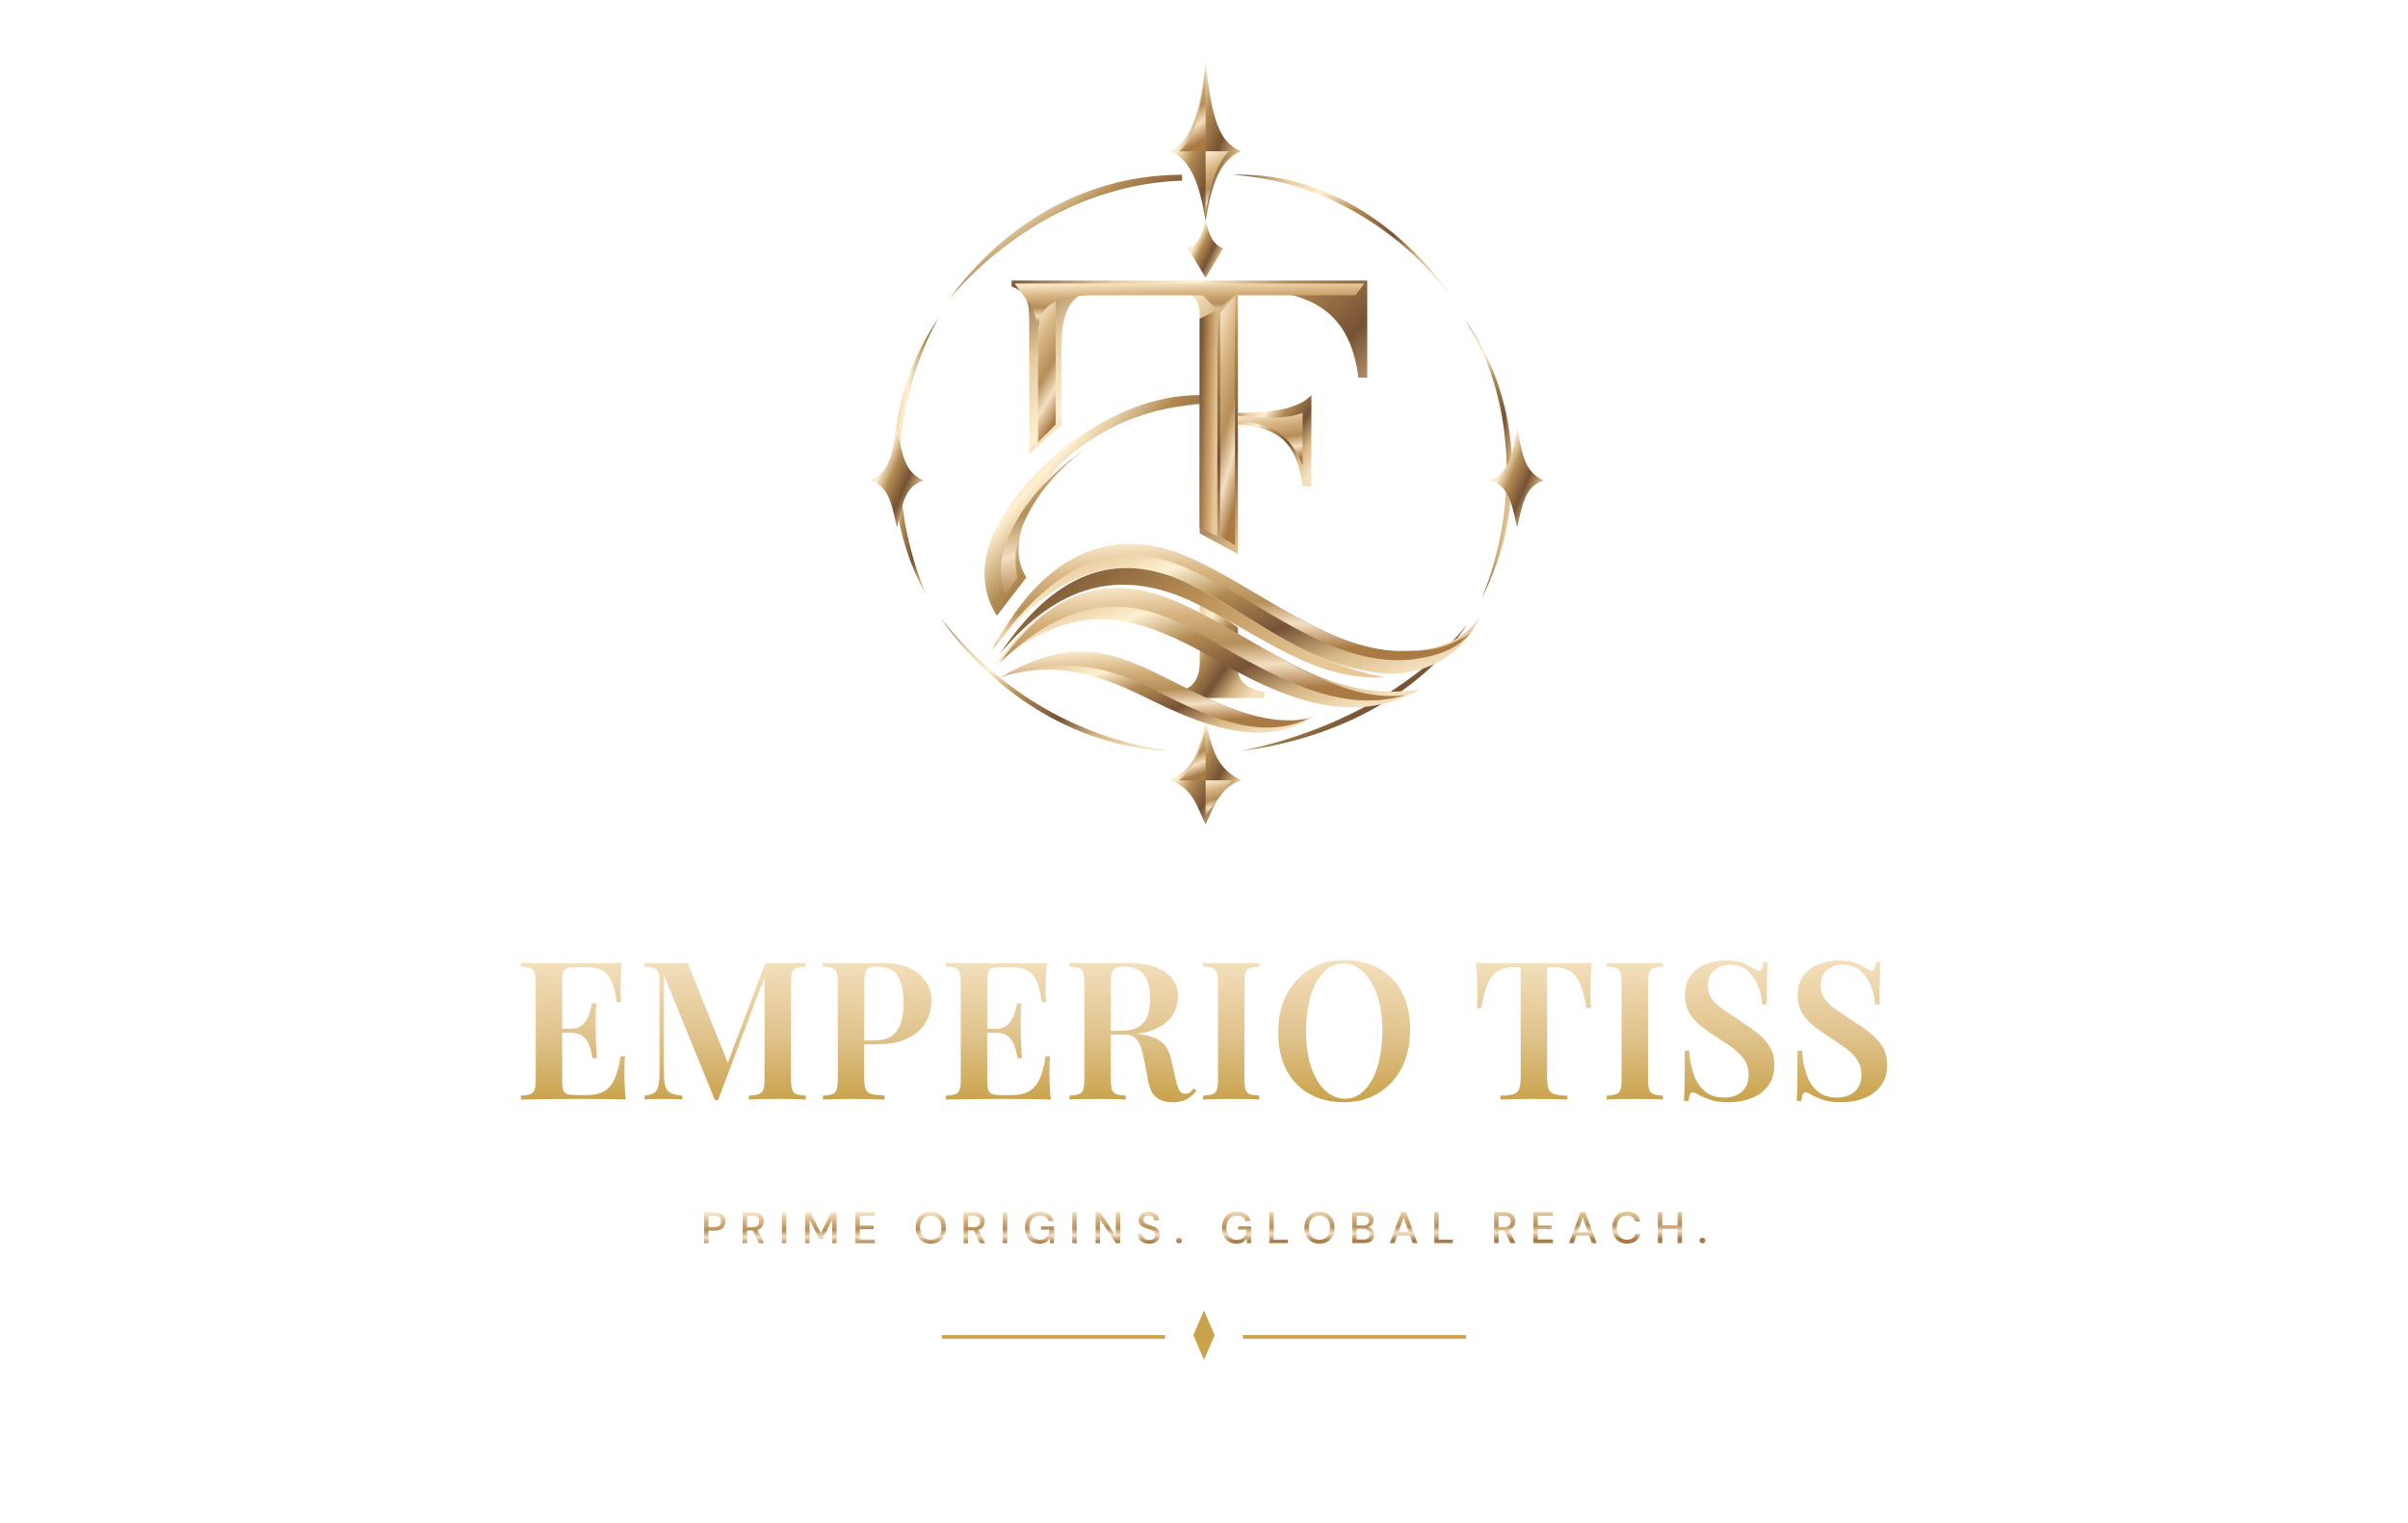
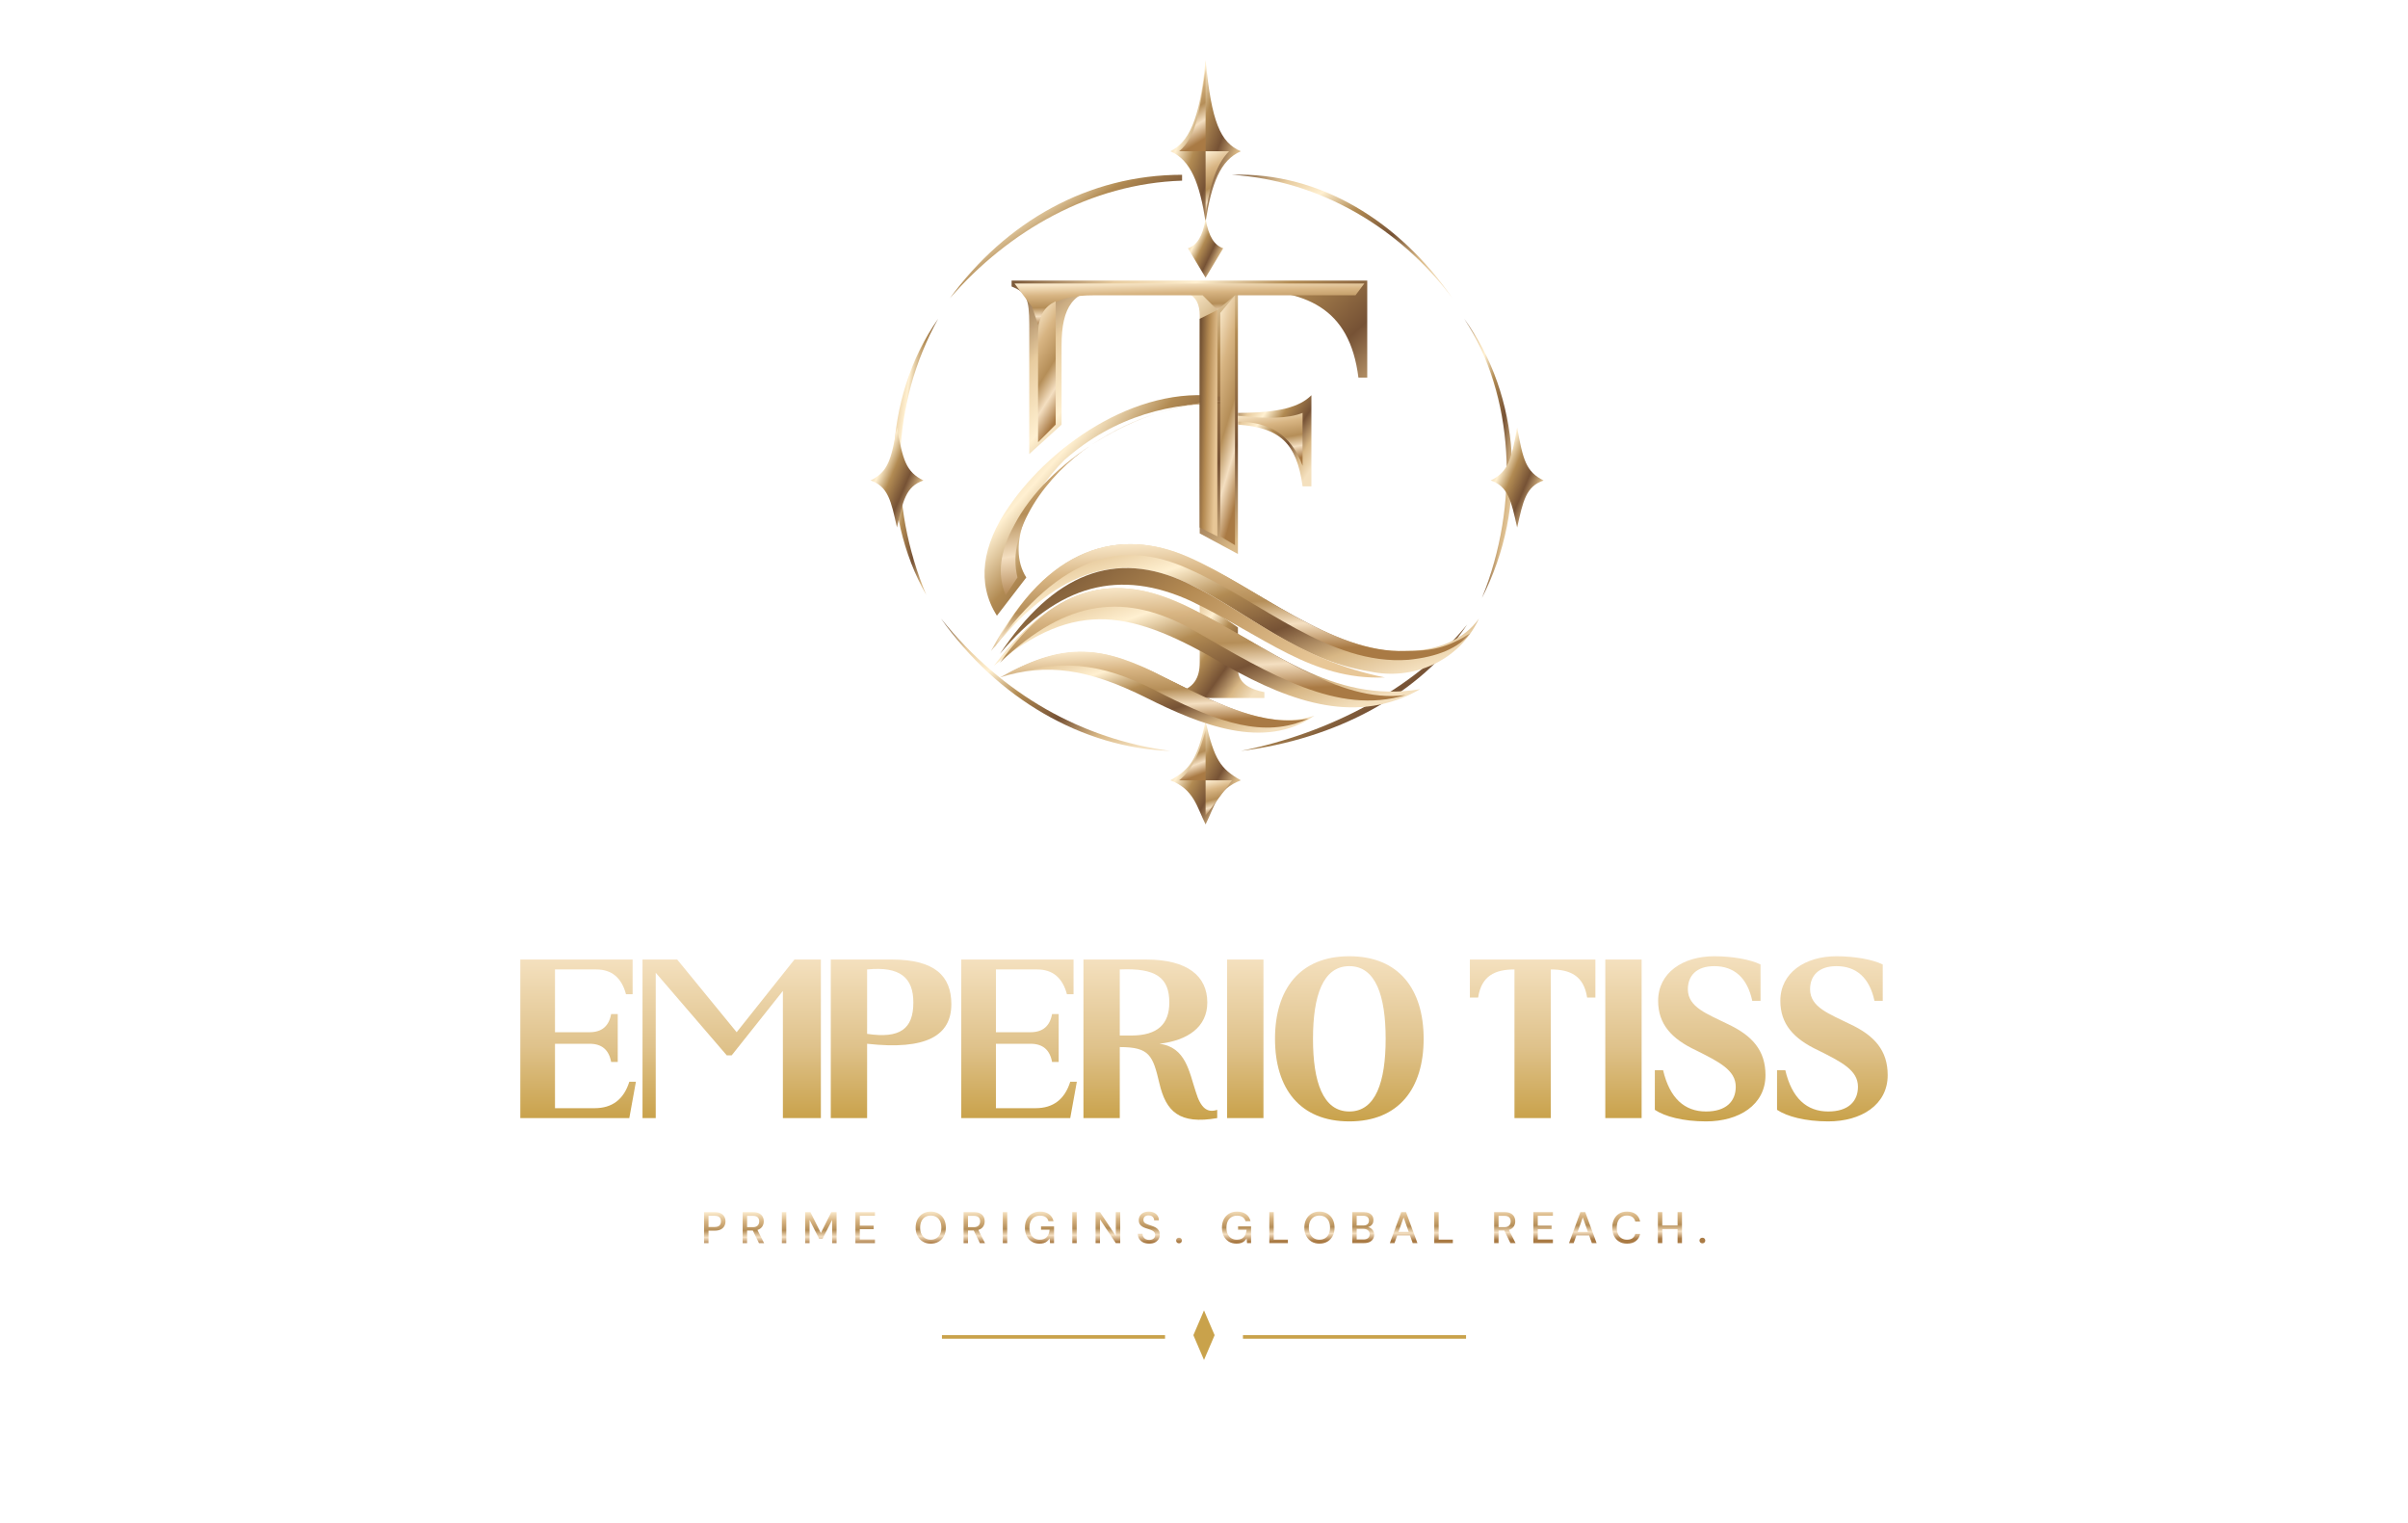
<svg xmlns="http://www.w3.org/2000/svg" width="680" height="430" viewBox="0 0 680 430" role="img" aria-labelledby="title desc">
  <defs>
    <linearGradient id="gold" x1="0" y1="0" x2="1" y2=".8">
      <stop stop-color="#775434" />
      <stop offset=".18" stop-color="#E8CC9F" />
      <stop offset=".32" stop-color="#FFF0D1" />
      <stop offset=".48" stop-color="#B28B53" />
      <stop offset=".68" stop-color="#765235" />
      <stop offset=".85" stop-color="#D8B785" />
      <stop offset="1" stop-color="#F4E0BE" />
    </linearGradient>
    <linearGradient id="shine" x1="0" y1="0" x2=".2" y2="1">
      <stop stop-color="#FFF1D6" />
      <stop offset=".3" stop-color="#D8B583" />
      <stop offset=".58" stop-color="#B58E58" />
      <stop offset=".78" stop-color="#F4DFC1" />
      <stop offset="1" stop-color="#A97A44" />
    </linearGradient>
    <linearGradient id="shadow" x1="0" y1="0" x2="1" y2=".4">
      <stop stop-color="#64452C" />
      <stop offset=".5" stop-color="#B58B53" />
      <stop offset="1" stop-color="#E8C797" />
    </linearGradient>
    <linearGradient id="champagne" x1="0" y1="0" x2="0" y2="1">
      <stop stop-color="#F4E0BE" />
      <stop offset=".55" stop-color="#DFC28B" />
      <stop offset="1" stop-color="#C9A24B" />
    </linearGradient>
  </defs>
  <g transform="translate(245 12) scale(.83)">
    <g fill="url(#gold)">
      <path d="M107 45 C75 45 47 61 28 87 C48 64 76 48 107 47 Z" />
      <path d="M124 45 C154 47 181 63 199 87 C181 61 154 44 124 45 Z" />
      <path d="M24 94 C5 121 4 160 20 188 C7 157 8 123 24 94 Z" />
      <path d="M203 94 C222 120 225 158 209 189 C222 157 220 120 203 94 Z" />
      <path d="M25 196 C44 223 73 240 103 241 C73 237 46 222 25 196 Z" />
      <path d="M127 241 C159 237 188 222 204 198 C186 220 157 235 127 241 Z" />
      <path d="M115 6 C113 27 109 34 103 37 C110 40 113 48 115 61 C117 48 120 40 127 37 C120 34 117 27 115 6 Z" />
      <path d="M115 60 C114 66 112 69 109 70 L115 80 L121 70 C118 69 116 66 115 60 Z" />
      <path d="M115 231 C112 244 110 247 103 251 C111 254 112 260 115 266 C118 260 119 254 127 251 C120 247 118 244 115 231 Z" />
      <path d="M10 131 C8 142 7 146 1 149 C7 151 8 156 10 165 C12 156 13 151 19 149 C13 146 12 142 10 131 Z" />
      <path d="M221 131 C219 142 218 146 212 149 C218 151 219 156 221 165 C223 156 224 151 230 149 C224 146 223 142 221 131 Z" />
      <path d="M49 81 H170 V114 H167 C164 90 149 84 126 84 V174 L113 167 V93 C113 85 108 84 99 84 H81 C70 84 66 90 66 103 V130 L55 140 V96 C55 87 54 85 49 83 Z" />
      <path d="M126 126 C140 126 147 124 151 120 V151 H148 C146 136 140 131 126 130 Z" />
      <path d="M123 121 C94 115 63 136 48 158 C39 171 37 184 44 195 L54 182 C47 171 55 154 67 142 C84 127 104 122 123 123 Z" />
      <path d="M113 190 L126 199 V213 C126 218 130 220 135 221 V223 H105 V221 C111 220 113 216 113 211 Z" />
      <path d="M42 207 C61 171 86 165 109 175 C132 185 158 208 183 207 C194 207 203 203 208 196 C201 211 185 217 171 214 C146 210 130 194 109 184 C84 172 63 181 42 207 Z" />
      <path d="M43 212 C65 183 86 180 111 193 C137 206 158 225 188 220 C167 232 145 225 122 212 C90 193 71 189 43 212 Z" />
      <path d="M45 216 C67 204 80 205 101 216 C121 226 137 234 152 229 C135 241 113 232 95 223 C75 213 61 211 45 216 Z" />
    </g>
    <g fill="url(#shine)">
      <path d="M115 9 L115 37 L106 37 C112 32 113 23 115 9 Z" />
      <path d="M115 37 L123 37 C118 42 116 51 115 59 Z" />
      <path d="M115 234 L115 251 L106 251 C111 247 113 241 115 234 Z" />
      <path d="M115 251 L124 251 L115 263 Z" />
      <path d="M50 82 H169 L166 86 H125 L119 91 L114 86 H77 C64 86 60 90 58 96 L56 90 Z" />
      <path d="M120 92 L125 86 V171 L120 168 Z" />
      <path d="M64 103 V130 L58 136 V100 C58 93 60 90 64 88 Z" />
      <path d="M148 126 V144 C144 133 136 129 126 129 V127 C136 128 143 128 148 126 Z" />
      <path d="M121 122 C91 123 61 143 50 164 C45 173 44 181 47 188 L51 182 C47 166 61 147 76 137 C91 127 106 123 121 122 Z" />
      <path d="M43 206 C66 174 87 169 109 179 C134 190 157 212 184 210 C194 209 201 206 205 201 C197 206 192 207 183 207 C158 208 132 185 109 175 C86 165 61 171 43 206 Z" />
      <path d="M45 211 C68 189 88 187 111 200 C137 215 160 229 183 222 C160 225 137 206 111 193 C86 180 65 183 45 211 Z" />
      <path d="M47 215 C69 209 82 212 101 222 C119 231 135 237 150 230 C135 233 119 225 101 216 C80 205 67 204 47 215 Z" />
    </g>
    <g fill="url(#shadow)">
      <path d="M113 94 L119 91 V168 L113 165 Z" />
      <path d="M45 208 C65 184 86 179 110 190 C135 202 151 217 176 216 C146 210 130 194 109 184 C84 172 63 181 45 208 Z" />
    </g>
  </g>
-   <g transform="translate(145.1057 255.9306) scale(0.5453266)">
-     <path fill="url(#champagne)" d="M55.94 29.2Q55.54 33.3 55.39 37.14Q55.24 40.98 55.24 43Q55.24 44.916 55.34 46.673Q55.44 48.429 55.54 49.6H53.24Q52.4 42.74 50.62 38.77Q48.84 34.8 45.75 33.15Q42.66 31.5 37.84 31.5H32.34Q29.275 31.5 27.698 32.01Q26.12 32.52 25.58 34.095Q25.04 35.67 25.04 39V90.2Q25.04 93.44 25.58 95.06Q26.12 96.68 27.698 97.19Q29.275 97.7 32.34 97.7H38.04Q43.14 97.7 46.55 95.82Q49.96 93.94 52.07 89.55Q54.18 85.16 55.24 77.6H57.54Q57.24 80.66 57.24 85.6Q57.24 87.736 57.37 91.728Q57.5 95.72 57.94 100.0Q52.84 99.8 46.44 99.75Q40.04 99.7 35.04 99.7Q32.656 99.7 28.917 99.7Q25.178 99.7 20.842 99.75Q16.507 99.8 12.064 99.85Q7.62 99.9 3.64 100.0V98.0Q6.92 97.8 8.566 97.2Q10.211 96.6 10.776 94.8Q11.34 93.0 11.34 89.4V39.8Q11.34 36.1 10.771 34.35Q10.201 32.6 8.541 31.95Q6.88 31.3 3.64 31.2V29.2Q7.638 29.3 12.069 29.35Q16.5 29.4 20.837 29.45Q25.174 29.5 28.914 29.5Q32.655 29.5 35.04 29.5Q39.64 29.5 45.49 29.45Q51.34 29.4 55.94 29.2ZM39.82 63.4Q39.82 63.4 39.82 64.4Q39.82 65.4 39.82 65.4H22.04Q22.04 65.4 22.04 64.4Q22.04 63.4 22.04 63.4ZM42.72 50.2Q42.32 55.9 42.37 58.9Q42.42 61.9 42.42 64.4Q42.42 66.9 42.52 69.9Q42.62 72.9 43.02 78.6H40.72Q40.24 75.2 39.17 72.17Q38.1 69.14 35.83 67.27Q33.56 65.4 29.4 65.4V63.4Q32.5 63.4 34.47 62.11Q36.44 60.82 37.62 58.76Q38.8 56.7 39.44 54.43Q40.08 52.16 40.42 50.2ZM151.22 29.2V31.2Q147.98 31.3 146.31 31.95Q144.64 32.6 144.08 34.35Q143.52 36.1 143.52 39.8V89.4Q143.52 93.0 144.1 94.8Q144.68 96.6 146.33 97.2Q147.98 97.8 151.22 98.0V100.0Q148.6 99.8 144.61 99.75Q140.62 99.7 136.52 99.7Q132.02 99.7 128.08 99.75Q124.14 99.8 121.72 100.0V98.0Q125.12 97.8 126.87 97.2Q128.62 96.6 129.22 94.8Q129.82 93.0 129.82 89.4V35L130.46 35.1L105.72 100.26H104.12L77.72 35.64V85.2Q77.72 90.04 78.33 92.69Q78.94 95.34 80.97 96.47Q83 97.6 87.22 98.0V100.0Q85.34 99.8 82.32 99.75Q79.3 99.7 76.62 99.7Q74.24 99.7 71.79 99.75Q69.34 99.8 67.72 100.0V98.0Q71 97.6 72.65 96.51Q74.3 95.42 74.86 92.91Q75.42 90.4 75.42 86V39.8Q75.42 36.1 74.86 34.35Q74.3 32.6 72.63 31.95Q70.96 31.3 67.72 31.2V29.2Q69.34 29.3 71.79 29.4Q74.24 29.5 76.62 29.5Q80.26 29.5 83.79 29.4Q87.32 29.3 90 29.2L111.54 82.92L109.32 84.72L130.22 29.5Q131.74 29.5 133.35 29.5Q134.96 29.5 136.52 29.5Q140.62 29.5 144.61 29.4Q148.6 29.3 151.22 29.2ZM160.04 29.2Q162.46 29.3 166.4 29.4Q170.34 29.5 174.24 29.5Q179.06 29.5 183.48 29.4Q187.9 29.3 189.74 29.3Q203.08 29.3 209.66 34.8Q216.24 40.3 216.24 49.0Q216.24 52.6 214.92 56.55Q213.6 60.5 210.39 63.85Q207.18 67.2 201.62 69.3Q196.06 71.4 187.54 71.4H177.54V69.4H186.54Q192.84 69.4 196.15 66.7Q199.46 64.0 200.65 59.6Q201.84 55.2 201.84 50.1Q201.84 40.6 198.73 35.9Q195.62 31.2 188.04 31.2Q183.92 31.2 182.68 32.9Q181.44 34.6 181.44 39.8V89Q181.44 92.8 182.23 94.68Q183.02 96.56 185.3 97.16Q187.58 97.76 191.94 97.88V100.0Q189.02 99.84 184.42 99.77Q179.82 99.7 174.88 99.7Q170.7 99.7 166.82 99.77Q162.94 99.84 160.04 100.0V98.0Q163.32 97.8 164.97 97.2Q166.62 96.6 167.18 94.8Q167.74 93.0 167.74 89.4V39.8Q167.74 36.1 167.18 34.35Q166.62 32.6 164.95 31.95Q163.28 31.3 160.04 31.2ZM276.04 29.2Q275.64 33.3 275.49 37.14Q275.34 40.98 275.34 43Q275.34 44.916 275.44 46.673Q275.54 48.429 275.64 49.6H273.34Q272.5 42.74 270.72 38.77Q268.94 34.8 265.85 33.15Q262.76 31.5 257.94 31.5H252.44Q249.375 31.5 247.798 32.01Q246.22 32.52 245.68 34.095Q245.14 35.67 245.14 39V90.2Q245.14 93.44 245.68 95.06Q246.22 96.68 247.798 97.19Q249.375 97.7 252.44 97.7H258.14Q263.24 97.7 266.65 95.82Q270.06 93.94 272.17 89.55Q274.28 85.16 275.34 77.6H277.64Q277.34 80.66 277.34 85.6Q277.34 87.736 277.47 91.728Q277.6 95.72 278.04 100.0Q272.94 99.8 266.54 99.75Q260.14 99.7 255.14 99.7Q252.756 99.7 249.017 99.7Q245.278 99.7 240.942 99.75Q236.607 99.8 232.164 99.85Q227.72 99.9 223.74 100.0V98.0Q227.02 97.8 228.666 97.2Q230.311 96.6 230.876 94.8Q231.44 93.0 231.44 89.4V39.8Q231.44 36.1 230.871 34.35Q230.301 32.6 228.641 31.95Q226.98 31.3 223.74 31.2V29.2Q227.738 29.3 232.169 29.35Q236.6 29.4 240.937 29.45Q245.274 29.5 249.014 29.5Q252.755 29.5 255.14 29.5Q259.74 29.5 265.59 29.45Q271.44 29.4 276.04 29.2ZM259.92 63.4Q259.92 63.4 259.92 64.4Q259.92 65.4 259.92 65.4H242.14Q242.14 65.4 242.14 64.4Q242.14 63.4 242.14 63.4ZM262.82 50.2Q262.42 55.9 262.47 58.9Q262.52 61.9 262.52 64.4Q262.52 66.9 262.62 69.9Q262.72 72.9 263.12 78.6H260.82Q260.34 75.2 259.27 72.17Q258.2 69.14 255.93 67.27Q253.66 65.4 249.5 65.4V63.4Q252.6 63.4 254.57 62.11Q256.54 60.82 257.72 58.76Q258.9 56.7 259.54 54.43Q260.18 52.16 260.52 50.2ZM287.74 29.2Q290.16 29.3 294.1 29.4Q298.04 29.5 301.94 29.5Q306.76 29.5 311.18 29.4Q315.6 29.3 317.44 29.3Q326.38 29.3 332.25 31.44Q338.12 33.58 341.03 37.49Q343.94 41.4 343.94 46.7Q343.94 49.98 342.62 53.42Q341.3 56.86 338.09 59.8Q334.88 62.74 329.32 64.57Q323.76 66.4 315.24 66.4H305.64V64.4H314.24Q320.54 64.4 323.85 62.15Q327.16 59.9 328.35 56.15Q329.54 52.4 329.54 47.8Q329.54 39.9 326.43 35.55Q323.32 31.2 315.74 31.2Q311.62 31.2 310.38 32.9Q309.14 34.6 309.14 39.8V89.4Q309.14 93.0 309.72 94.8Q310.3 96.6 311.95 97.2Q313.6 97.8 316.84 98.0V100.0Q314.3 99.8 310.41 99.75Q306.52 99.7 302.54 99.7Q298.04 99.7 294.1 99.75Q290.16 99.8 287.74 100.0V98.0Q291.02 97.8 292.67 97.2Q294.32 96.6 294.88 94.8Q295.44 93.0 295.44 89.4V39.8Q295.44 36.1 294.88 34.35Q294.32 32.6 292.65 31.95Q290.98 31.3 287.74 31.2ZM305.64 64.7Q310.32 64.86 313.46 65.13Q316.6 65.4 318.85 65.62Q321.1 65.84 322.94 66.06Q331.24 66.92 335.15 69.97Q339.06 73.02 340.38 79.22L342.72 89.5Q343.64 93.62 344.67 95.35Q345.7 97.08 347.7 97.02Q349.12 96.96 350.09 96.24Q351.06 95.52 352.12 94.22L353.54 95.4Q351.04 98.5 348.23 99.95Q345.42 101.4 341.12 101.4Q336.3 101.4 333.02 99.14Q329.74 96.88 328.54 90.6L326.62 80.6Q325.84 76.38 324.79 73.21Q323.74 70.04 321.91 68.22Q320.08 66.4 316.64 66.4H305.84ZM386.04 29.2V31.2Q382.798 31.3 381.129 31.95Q379.46 32.6 378.9 34.35Q378.34 36.1 378.34 39.8V89.4Q378.34 93.0 378.911 94.8Q379.481 96.6 381.145 97.2Q382.808 97.8 386.04 98.0V100.0Q383.5 99.8 379.61 99.75Q375.72 99.7 371.74 99.7Q367.231 99.7 363.299 99.75Q359.368 99.8 356.94 100.0V98.0Q360.22 97.8 361.866 97.2Q363.511 96.6 364.076 94.8Q364.64 93.0 364.64 89.4V39.8Q364.64 36.1 364.071 34.35Q363.501 32.6 361.841 31.95Q360.18 31.3 356.94 31.2V29.2Q359.368 29.3 363.299 29.4Q367.231 29.5 371.74 29.5Q375.72 29.5 379.61 29.4Q383.5 29.3 386.04 29.2ZM430.022 27.8Q440.24 27.8 447.93 32.1Q455.62 36.4 459.87 44.45Q464.12 52.5 464.12 64.0Q464.12 75.2 459.764 83.6Q455.408 92.0 447.664 96.7Q439.921 101.4 429.918 101.4Q419.7 101.4 412.01 97.1Q404.32 92.8 400.07 84.7Q395.82 76.6 395.82 65.2Q395.82 54.0 400.23 45.6Q404.639 37.2 412.33 32.5Q420.02 27.8 430.022 27.8ZM429.606 29.6Q423.72 29.6 419.36 34.1Q415 38.6 412.61 46.5Q410.22 54.4 410.22 64.8Q410.22 75.4 412.901 83.25Q415.583 91.1 420.173 95.35Q424.763 99.6 430.307 99.6Q436.215 99.6 440.577 95.1Q444.94 90.6 447.33 82.65Q449.72 74.7 449.72 64.4Q449.72 53.7 447.03 45.9Q444.34 38.1 439.78 33.85Q435.22 29.6 429.606 29.6ZM558.16 29.2Q557.76 33.84 557.61 38.17Q557.46 42.5 557.46 44.8Q557.46 47.08 557.56 49.1Q557.66 51.12 557.76 52.6H555.46Q554.12 44.64 552.1 40.05Q550.08 35.46 546.82 33.48Q543.56 31.5 538.34 31.5H535.06V88.52Q535.06 92.56 535.85 94.56Q536.64 96.56 538.92 97.22Q541.2 97.88 545.56 98.0V100.0Q542.6 99.84 537.82 99.77Q533.04 99.7 527.98 99.7Q522.8 99.7 518.23 99.77Q513.66 99.84 510.86 100.0V98.0Q515.22 97.88 517.5 97.22Q519.78 96.56 520.57 94.56Q521.36 92.56 521.36 88.52V31.5H518.08Q512.92 31.5 509.63 33.48Q506.34 35.46 504.34 40.03Q502.34 44.6 500.96 52.6H498.66Q498.86 51.12 498.91 49.1Q498.96 47.08 498.96 44.8Q498.96 42.5 498.81 38.17Q498.66 33.84 498.26 29.2Q502.7 29.3 507.99 29.4Q513.28 29.5 518.6 29.5Q523.92 29.5 528.26 29.5Q532.6 29.5 537.89 29.5Q543.18 29.5 548.5 29.4Q553.82 29.3 558.16 29.2ZM595.04 29.2V31.2Q591.798 31.3 590.129 31.95Q588.46 32.6 587.9 34.35Q587.34 36.1 587.34 39.8V89.4Q587.34 93.0 587.911 94.8Q588.481 96.6 590.145 97.2Q591.808 97.8 595.04 98.0V100.0Q592.5 99.8 588.61 99.75Q584.72 99.7 580.74 99.7Q576.231 99.7 572.299 99.75Q568.368 99.8 565.94 100.0V98.0Q569.22 97.8 570.866 97.2Q572.511 96.6 573.076 94.8Q573.64 93.0 573.64 89.4V39.8Q573.64 36.1 573.071 34.35Q572.501 32.6 570.841 31.95Q569.18 31.3 565.94 31.2V29.2Q568.368 29.3 572.299 29.4Q576.231 29.5 580.74 29.5Q584.72 29.5 588.61 29.4Q592.5 29.3 595.04 29.2ZM627.64 27.98Q633.24 27.98 636.24 29.19Q639.24 30.4 641.44 31.8Q642.64 32.5 643.39 32.85Q644.14 33.2 644.84 33.2Q645.84 33.2 646.29 32.1Q646.74 31.0 647.04 28.8H649.34Q649.24 30.66 649.09 33.19Q648.94 35.72 648.89 39.87Q648.84 44.02 648.84 50.8H646.54Q646.2 45.72 644.26 41Q642.32 36.28 638.75 33.24Q635.18 30.2 629.74 30.2Q624.8 30.2 621.57 33.08Q618.34 35.96 618.34 40.88Q618.34 45.06 620.44 47.95Q622.54 50.84 626.39 53.47Q630.24 56.1 635.46 59.54Q640.38 62.7 644.27 65.83Q648.16 68.96 650.45 72.8Q652.74 76.64 652.74 82.08Q652.74 88.6 649.5 92.88Q646.26 97.16 640.9 99.28Q635.54 101.4 629.14 101.4Q623.24 101.4 619.76 100.2Q616.28 99.0 613.84 97.7Q611.64 96.3 610.44 96.3Q609.44 96.3 608.99 97.4Q608.54 98.5 608.24 100.7H605.94Q606.14 98.4 606.19 95.31Q606.24 92.22 606.29 87.26Q606.34 82.3 606.34 74.7H608.64Q609.04 81.1 610.89 86.66Q612.74 92.22 616.59 95.61Q620.44 99 626.84 99Q630.3 99 633.13 97.73Q635.96 96.46 637.7 93.81Q639.44 91.16 639.44 87.1Q639.44 82.96 637.51 79.87Q635.58 76.78 632.18 74.09Q628.78 71.4 624.24 68.6Q619.54 65.58 615.44 62.5Q611.34 59.42 608.89 55.45Q606.44 51.48 606.44 45.92Q606.44 39.74 609.43 35.77Q612.42 31.8 617.28 29.89Q622.14 27.98 627.64 27.98ZM686.04 27.98Q691.64 27.98 694.64 29.19Q697.64 30.4 699.84 31.8Q701.04 32.5 701.79 32.85Q702.54 33.2 703.24 33.2Q704.24 33.2 704.69 32.1Q705.14 31.0 705.44 28.8H707.74Q707.64 30.66 707.49 33.19Q707.34 35.72 707.29 39.87Q707.24 44.02 707.24 50.8H704.94Q704.6 45.72 702.66 41Q700.72 36.28 697.15 33.24Q693.58 30.2 688.14 30.2Q683.2 30.2 679.97 33.08Q676.74 35.96 676.74 40.88Q676.74 45.06 678.84 47.95Q680.94 50.84 684.79 53.47Q688.64 56.1 693.86 59.54Q698.78 62.7 702.67 65.83Q706.56 68.96 708.85 72.8Q711.14 76.64 711.14 82.08Q711.14 88.6 707.9 92.88Q704.66 97.16 699.3 99.28Q693.94 101.4 687.54 101.4Q681.64 101.4 678.16 100.2Q674.68 99.0 672.24 97.7Q670.04 96.3 668.84 96.3Q667.84 96.3 667.39 97.4Q666.94 98.5 666.64 100.7H664.34Q664.54 98.4 664.59 95.31Q664.64 92.22 664.69 87.26Q664.74 82.3 664.74 74.7H667.04Q667.44 81.1 669.29 86.66Q671.14 92.22 674.99 95.61Q678.84 99 685.24 99Q688.7 99 691.53 97.73Q694.36 96.46 696.1 93.81Q697.84 91.16 697.84 87.1Q697.84 82.96 695.91 79.87Q693.98 76.78 690.58 74.09Q687.18 71.4 682.64 68.6Q677.94 65.58 673.84 62.5Q669.74 59.42 667.29 55.45Q664.84 51.48 664.84 45.92Q664.84 39.74 667.83 35.77Q670.82 31.8 675.68 29.89Q680.54 27.98 686.04 27.98Z" />
+   <g transform="translate(146 270) scale(0.4663462)">
+     <g fill="url(#champagne)" fill-rule="evenodd">
+       <path transform="translate(0 0)" d="M2 2H70V23H66Q62 8 48 8H23V46H44Q55 46 57 35H61V64H57Q55 53 44 53H23V92H47Q63 92 68 76H72L68 98H2Z" />
+       <path transform="translate(74 0)" d="M2 98V2H23L59 46L94 2H110V98H87V21L56 60H53L10 10V98Z" />
+       <path transform="translate(188 0)" d="M2 98V2H39C65 2 75 12 75 29C75 48 60 57 24 53V98ZM24 8V47C44 50 52 44 52 28C52 13 44 6 24 8Z" />
+       <path transform="translate(267 0)" d="M2 2H70V23H66Q62 8 48 8H23V46H44Q55 46 57 35H61V64H57Q55 53 44 53H23V92H47Q63 92 68 76H72L68 98H2Z" />
+       <path transform="translate(341 0)" d="M2 98V2H40C65 2 77 12 77 28C77 43 65 51 48 53C64 55 66 70 70 82C73 92 77 95 83 93V98C60 102 52 94 48 77C44 60 42 55 24 55V98ZM24 8V48H31C47 48 54 41 54 28C54 13 46 7 24 8Z" />
+       <path transform="translate(427 0)" d="M3 2H25V98H3Z" />
+       <path transform="translate(457 0)" d="M47 0C77 0 92 20 92 50C92 80 77 100 47 100C17 100 2 80 2 50C2 20 17 0 47 0ZM47 6C31 6 25 24 25 50C25 76 31 94 47 94C63 94 69 76 69 50C69 24 63 6 47 6Z" />
+       <path transform="translate(576 0)" d="M1 2H77V25H72C70 12 62 8 50 8V98H28V8C16 8 8 12 6 25H1Z" />
+       <path transform="translate(656 0)" d="M3 2H25V98H3Z" />
+       <path transform="translate(686 0)" d="M67 5V27H62C59 13 51 6 39 6C28 6 23 12 23 20C23 31 35 35 47 41C62 48 70 57 70 72C70 90 54 100 34 100C20 100 9 97 3 93V69H8C12 86 21 94 34 94C46 94 52 88 52 79C52 69 42 64 28 57C13 50 5 41 5 27C5 10 20 0 39 0C50 0 61 2 67 5Z" />
+       <path transform="translate(760 0)" d="M67 5V27H62C59 13 51 6 39 6C28 6 23 12 23 20C23 31 35 35 47 41C62 48 70 57 70 72C70 90 54 100 34 100C20 100 9 97 3 93V69H8C12 86 21 94 34 94C46 94 52 88 52 79C52 69 42 64 28 57C13 50 5 41 5 27C5 10 20 0 39 0C50 0 61 2 67 5Z" />
+     </g>
  </g>
  <path fill="url(#shine)" d="M198.831 351.0V342.25H201.819Q202.869 342.25 203.544 342.6Q204.219 342.95 204.544 343.538Q204.869 344.125 204.869 344.875Q204.869 345.587 204.55 346.181Q204.231 346.775 203.556 347.131Q202.881 347.488 201.819 347.488H200.081V351.0ZM200.081 346.45H201.769Q202.756 346.45 203.175 346.019Q203.594 345.587 203.594 344.875Q203.594 344.113 203.175 343.7Q202.756 343.288 201.769 343.288H200.081Z M209.719 351.0V342.25H212.681Q213.719 342.25 214.381 342.6Q215.044 342.95 215.362 343.531Q215.681 344.113 215.681 344.85Q215.681 345.55 215.362 346.144Q215.044 346.738 214.369 347.094Q213.694 347.45 212.644 347.45H210.969V351.0ZM214.319 351.0 212.431 347.113H213.806L215.769 351.0ZM210.969 346.5H212.594Q213.519 346.5 213.956 346.044Q214.394 345.587 214.394 344.875Q214.394 344.15 213.969 343.725Q213.544 343.3 212.594 343.3H210.969Z M220.794 351.0V342.25H222.044V351.0Z M227.369 351.0V342.25H228.844L231.806 348.163L234.756 342.25H236.244V351.0H234.994V344.438L232.281 349.775H231.319L228.619 344.45V351.0Z M241.556 351.0V342.25H247.081V343.275H242.806V346.075H246.706V347.075H242.806V349.975H247.081V351.0Z  M262.831 351.15Q261.569 351.15 260.612 350.581Q259.656 350.012 259.112 348.994Q258.569 347.975 258.569 346.625Q258.569 345.288 259.112 344.269Q259.656 343.25 260.612 342.675Q261.569 342.1 262.831 342.1Q264.119 342.1 265.081 342.675Q266.044 343.25 266.575 344.269Q267.106 345.288 267.106 346.625Q267.106 347.975 266.575 348.994Q266.044 350.012 265.081 350.581Q264.119 351.15 262.831 351.15ZM262.844 350.038Q263.744 350.038 264.419 349.625Q265.094 349.212 265.462 348.45Q265.831 347.688 265.831 346.625Q265.831 345.562 265.462 344.8Q265.094 344.038 264.419 343.631Q263.744 343.225 262.844 343.225Q261.944 343.225 261.269 343.631Q260.594 344.038 260.219 344.8Q259.844 345.562 259.844 346.625Q259.844 347.688 260.219 348.45Q260.594 349.212 261.269 349.625Q261.944 350.038 262.844 350.038Z M272.106 351.0V342.25H275.069Q276.106 342.25 276.769 342.6Q277.431 342.95 277.75 343.531Q278.069 344.113 278.069 344.85Q278.069 345.55 277.75 346.144Q277.431 346.738 276.756 347.094Q276.081 347.45 275.031 347.45H273.356V351.0ZM276.706 351.0 274.819 347.113H276.194L278.156 351.0ZM273.356 346.5H274.981Q275.906 346.5 276.344 346.044Q276.781 345.587 276.781 344.875Q276.781 344.15 276.356 343.725Q275.931 343.3 274.981 343.3H273.356Z M283.181 351.0V342.25H284.431V351.0Z M293.544 351.15Q292.306 351.15 291.381 350.587Q290.456 350.025 289.944 349.012Q289.431 348.0 289.431 346.65Q289.431 345.312 289.95 344.288Q290.469 343.262 291.437 342.681Q292.406 342.1 293.731 342.1Q295.219 342.1 296.219 342.819Q297.219 343.538 297.506 344.812H296.081Q295.894 344.087 295.294 343.669Q294.694 343.25 293.719 343.25Q292.794 343.25 292.112 343.663Q291.431 344.075 291.069 344.837Q290.706 345.6 290.706 346.65Q290.706 347.712 291.069 348.475Q291.431 349.238 292.094 349.638Q292.756 350.038 293.619 350.038Q294.944 350.038 295.612 349.275Q296.281 348.512 296.394 347.238H293.981V346.275H297.656V351.0H296.519L296.406 349.663Q296.106 350.15 295.712 350.481Q295.319 350.812 294.794 350.981Q294.269 351.15 293.544 351.15Z M302.806 351.0V342.25H304.056V351.0Z M309.381 351.0V342.25H310.631L315.094 348.962V342.25H316.344V351.0H315.094L310.631 344.3V351.0Z M324.531 351.15Q323.569 351.15 322.844 350.806Q322.119 350.462 321.719 349.837Q321.319 349.212 321.319 348.375H322.631Q322.644 348.85 322.862 349.244Q323.081 349.637 323.5 349.869Q323.919 350.1 324.531 350.1Q325.056 350.1 325.437 349.925Q325.819 349.75 326.019 349.444Q326.219 349.137 326.219 348.738Q326.219 348.275 326.006 347.975Q325.794 347.675 325.437 347.481Q325.081 347.288 324.612 347.138Q324.144 346.988 323.631 346.812Q322.594 346.475 322.087 345.938Q321.581 345.4 321.581 344.538Q321.581 343.8 321.931 343.256Q322.281 342.712 322.912 342.406Q323.544 342.1 324.406 342.1Q325.256 342.1 325.894 342.413Q326.531 342.725 326.894 343.275Q327.256 343.825 327.256 344.562H325.931Q325.931 344.225 325.756 343.9Q325.581 343.575 325.231 343.369Q324.881 343.163 324.369 343.163Q323.944 343.15 323.606 343.3Q323.269 343.45 323.081 343.737Q322.894 344.025 322.894 344.425Q322.894 344.825 323.062 345.069Q323.231 345.312 323.556 345.488Q323.881 345.663 324.312 345.806Q324.744 345.95 325.269 346.125Q325.919 346.337 326.425 346.644Q326.931 346.95 327.225 347.431Q327.519 347.913 327.519 348.663Q327.519 349.312 327.181 349.875Q326.844 350.438 326.181 350.794Q325.519 351.15 324.531 351.15Z M332.944 351.062Q332.581 351.062 332.35 350.831Q332.119 350.6 332.119 350.275Q332.119 349.938 332.35 349.706Q332.581 349.475 332.944 349.475Q333.306 349.475 333.531 349.706Q333.756 349.938 333.756 350.275Q333.756 350.6 333.531 350.831Q333.306 351.062 332.944 351.062Z  M349.181 351.15Q347.944 351.15 347.019 350.587Q346.094 350.025 345.581 349.012Q345.069 348.0 345.069 346.65Q345.069 345.312 345.587 344.288Q346.106 343.262 347.075 342.681Q348.044 342.1 349.369 342.1Q350.856 342.1 351.856 342.819Q352.856 343.538 353.144 344.812H351.719Q351.531 344.087 350.931 343.669Q350.331 343.25 349.356 343.25Q348.431 343.25 347.75 343.663Q347.069 344.075 346.706 344.837Q346.344 345.6 346.344 346.65Q346.344 347.712 346.706 348.475Q347.069 349.238 347.731 349.638Q348.394 350.038 349.256 350.038Q350.581 350.038 351.25 349.275Q351.919 348.512 352.031 347.238H349.619V346.275H353.294V351.0H352.156L352.044 349.663Q351.744 350.15 351.35 350.481Q350.956 350.812 350.431 350.981Q349.906 351.15 349.181 351.15Z M358.444 351.0V342.25H359.694V350.012H363.694V351.0Z M372.594 351.15Q371.331 351.15 370.375 350.581Q369.419 350.012 368.875 348.994Q368.331 347.975 368.331 346.625Q368.331 345.288 368.875 344.269Q369.419 343.25 370.375 342.675Q371.331 342.1 372.594 342.1Q373.881 342.1 374.844 342.675Q375.806 343.25 376.337 344.269Q376.869 345.288 376.869 346.625Q376.869 347.975 376.337 348.994Q375.806 350.012 374.844 350.581Q373.881 351.15 372.594 351.15ZM372.606 350.038Q373.506 350.038 374.181 349.625Q374.856 349.212 375.225 348.45Q375.594 347.688 375.594 346.625Q375.594 345.562 375.225 344.8Q374.856 344.038 374.181 343.631Q373.506 343.225 372.606 343.225Q371.706 343.225 371.031 343.631Q370.356 344.038 369.981 344.8Q369.606 345.562 369.606 346.625Q369.606 347.688 369.981 348.45Q370.356 349.212 371.031 349.625Q371.706 350.038 372.606 350.038Z M381.869 351.0V342.25H385.106Q386.019 342.25 386.631 342.544Q387.244 342.837 387.55 343.344Q387.856 343.85 387.856 344.488Q387.856 345.15 387.569 345.6Q387.281 346.05 386.812 346.294Q386.344 346.538 385.806 346.575L385.981 346.45Q386.556 346.462 387.031 346.756Q387.506 347.05 387.781 347.538Q388.056 348.025 388.056 348.613Q388.056 349.288 387.731 349.831Q387.406 350.375 386.769 350.688Q386.131 351.0 385.206 351.0ZM383.119 349.962H385.044Q385.869 349.962 386.325 349.581Q386.781 349.2 386.781 348.5Q386.781 347.812 386.312 347.4Q385.844 346.988 385.019 346.988H383.119ZM383.119 346.025H384.969Q385.756 346.025 386.169 345.656Q386.581 345.288 386.581 344.637Q386.581 344.012 386.169 343.644Q385.756 343.275 384.931 343.275H383.119Z M392.481 351.0 395.694 342.25H397.056L400.269 351.0H398.931L396.369 343.75L393.794 351.0ZM393.931 348.837 394.281 347.837H398.394L398.744 348.837Z M405.019 351.0V342.25H406.269V350.012H410.269V351.0Z  M421.931 351.0V342.25H424.894Q425.931 342.25 426.594 342.6Q427.256 342.95 427.575 343.531Q427.894 344.113 427.894 344.85Q427.894 345.55 427.575 346.144Q427.256 346.738 426.581 347.094Q425.906 347.45 424.856 347.45H423.181V351.0ZM426.531 351.0 424.644 347.113H426.019L427.981 351.0ZM423.181 346.5H424.806Q425.731 346.5 426.169 346.044Q426.606 345.587 426.606 344.875Q426.606 344.15 426.181 343.725Q425.756 343.3 424.806 343.3H423.181Z M433.006 351.0V342.25H438.531V343.275H434.256V346.075H438.156V347.075H434.256V349.975H438.531V351.0Z M443.081 351.0 446.294 342.25H447.656L450.869 351.0H449.531L446.969 343.75L444.394 351.0ZM444.531 348.837 444.881 347.837H448.994L449.344 348.837Z M459.456 351.15Q458.169 351.15 457.237 350.581Q456.306 350.012 455.8 348.994Q455.294 347.975 455.294 346.625Q455.294 345.288 455.8 344.263Q456.306 343.238 457.237 342.669Q458.169 342.1 459.456 342.1Q460.994 342.1 461.95 342.837Q462.906 343.575 463.169 344.913H461.794Q461.606 344.137 461.025 343.675Q460.444 343.212 459.456 343.212Q458.569 343.212 457.919 343.625Q457.269 344.038 456.919 344.8Q456.569 345.562 456.569 346.625Q456.569 347.688 456.919 348.456Q457.269 349.225 457.919 349.631Q458.569 350.038 459.456 350.038Q460.444 350.038 461.025 349.594Q461.606 349.15 461.794 348.387H463.169Q462.906 349.688 461.95 350.419Q460.994 351.15 459.456 351.15Z M473.731 351.0V342.25H474.981V351.0ZM468.169 351.0V342.25H469.419V351.0ZM469.206 347.05V346.025H474.006V347.05Z M480.744 351.062Q480.381 351.062 480.15 350.831Q479.919 350.6 479.919 350.275Q479.919 349.938 480.15 349.706Q480.381 349.475 480.744 349.475Q481.106 349.475 481.331 349.706Q481.556 349.938 481.556 350.275Q481.556 350.6 481.331 350.831Q481.106 351.062 480.744 351.062Z" />
  <path fill="#C9A24B" d="M266 377h63v1h-63z M351 377h63v1h-63z M340 370l3 7-3 7-3-7z" />
</svg>
